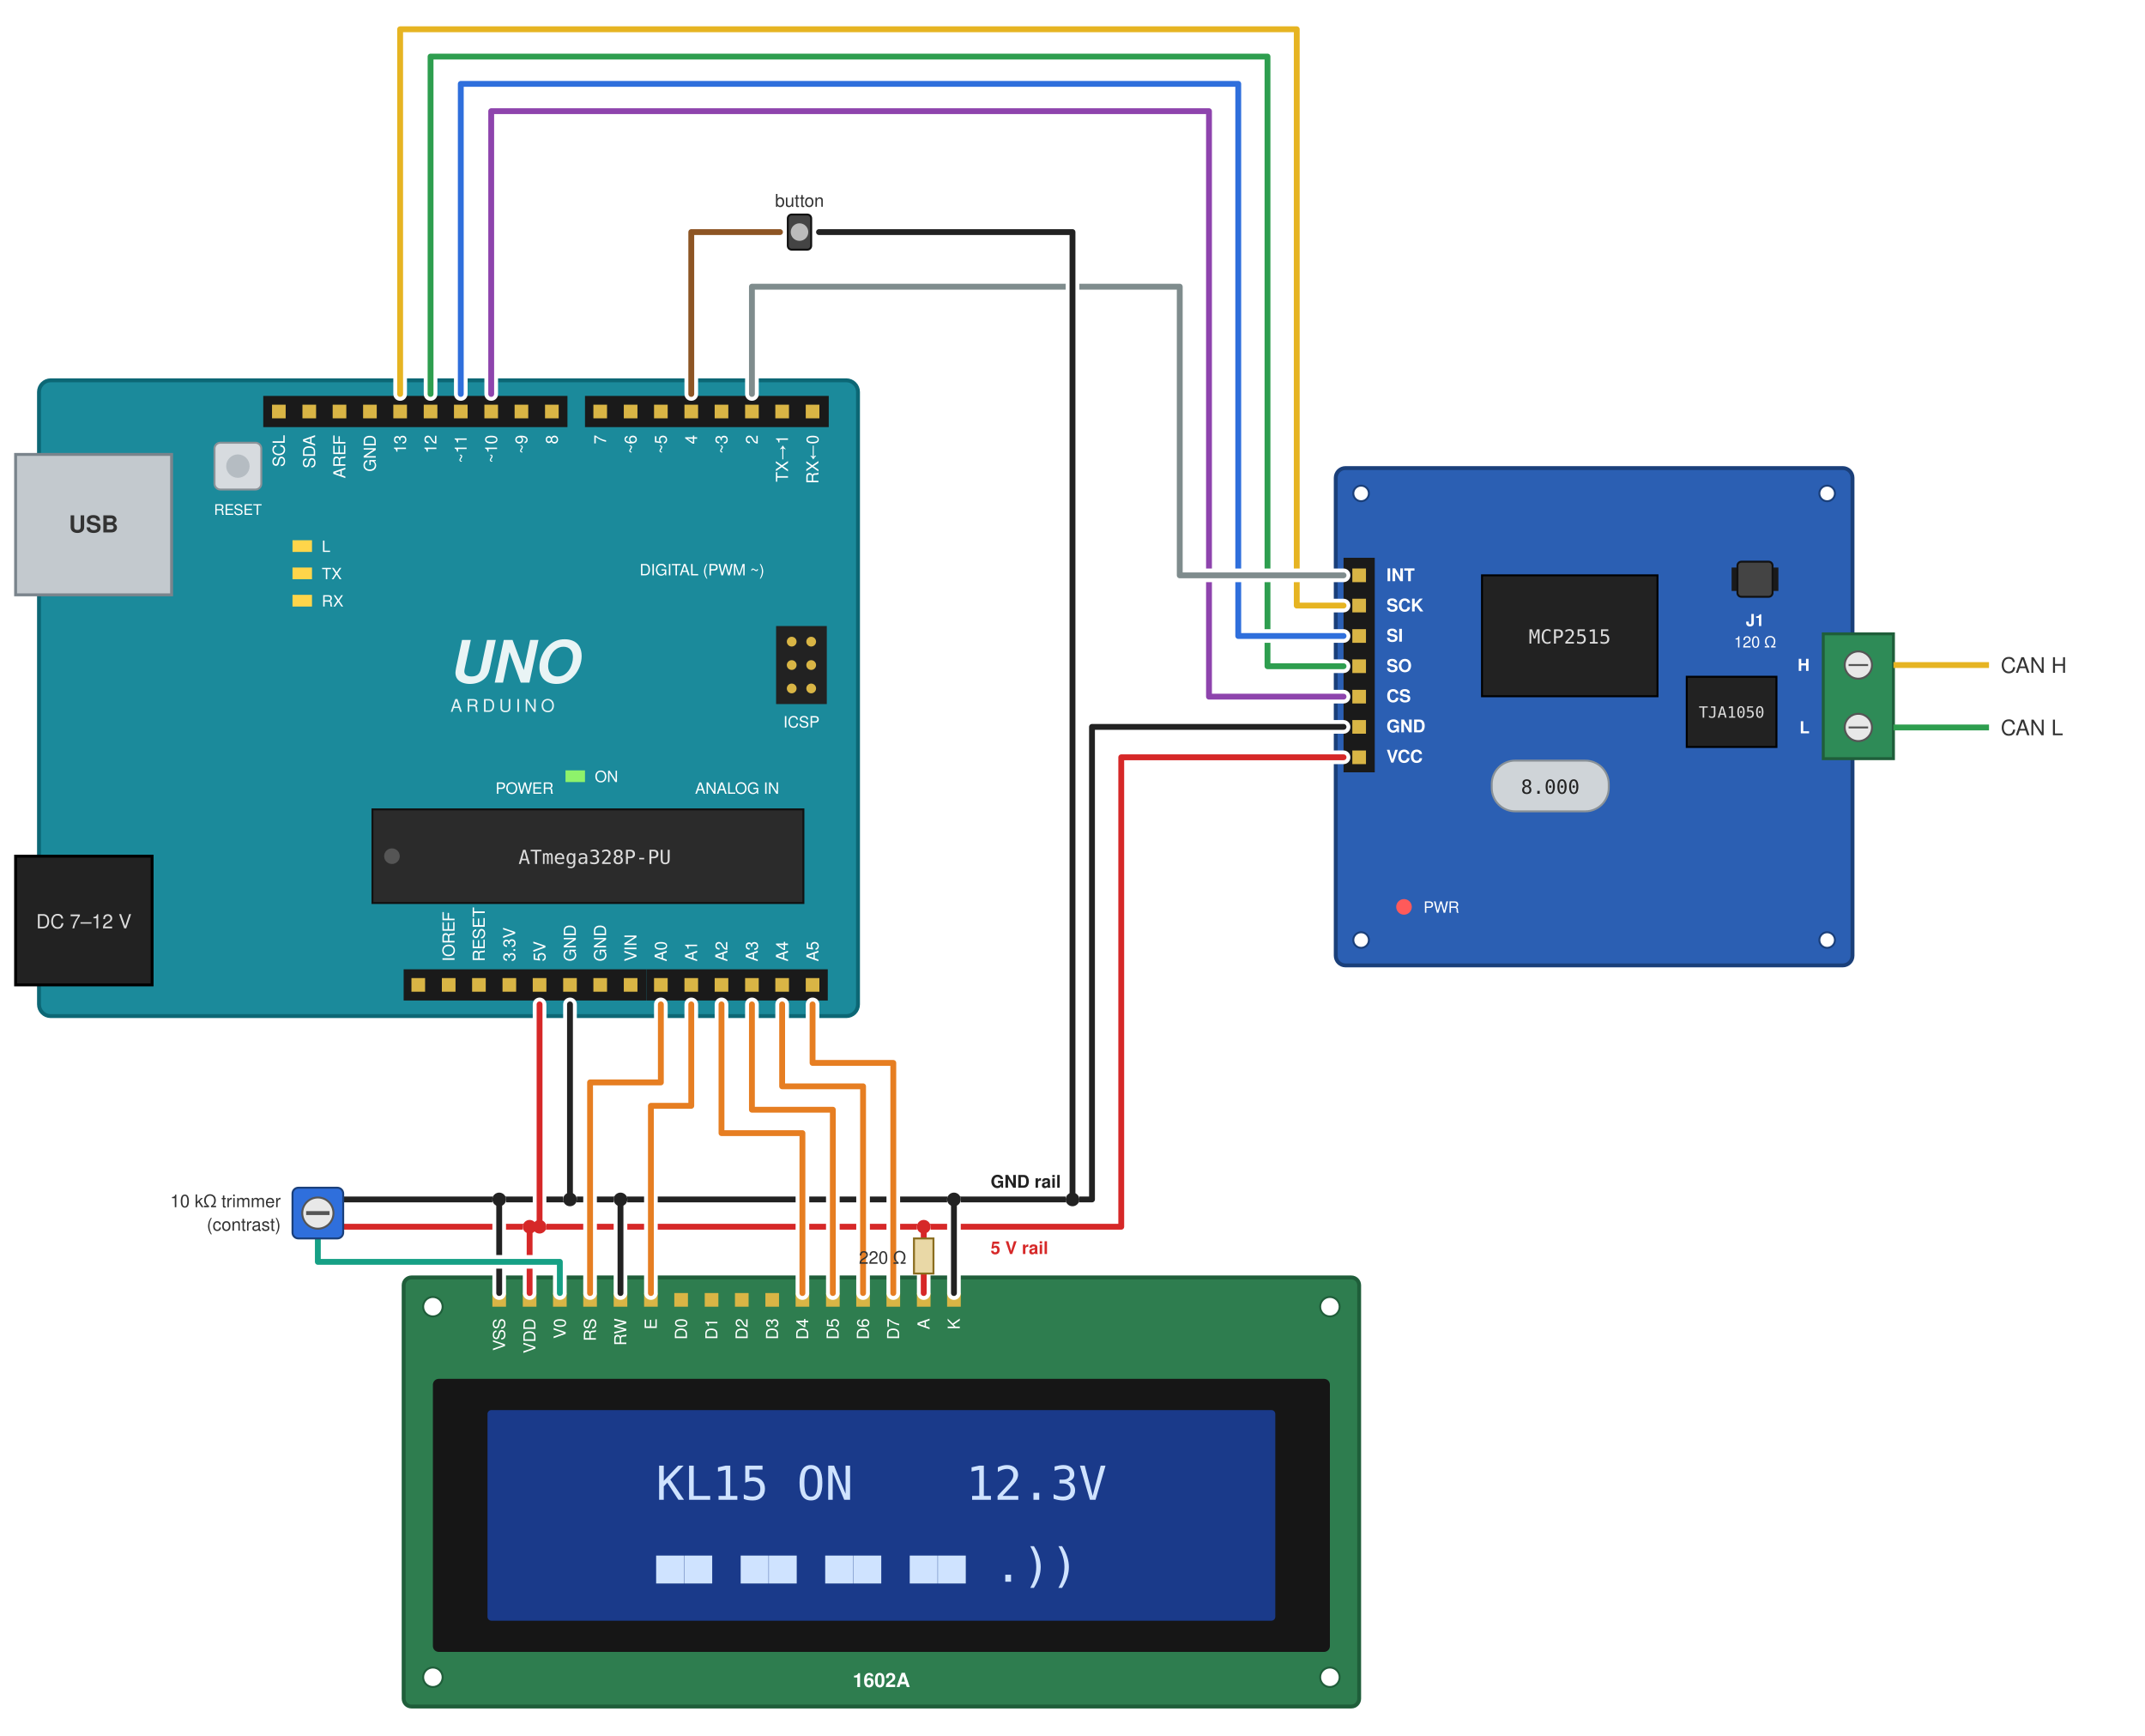
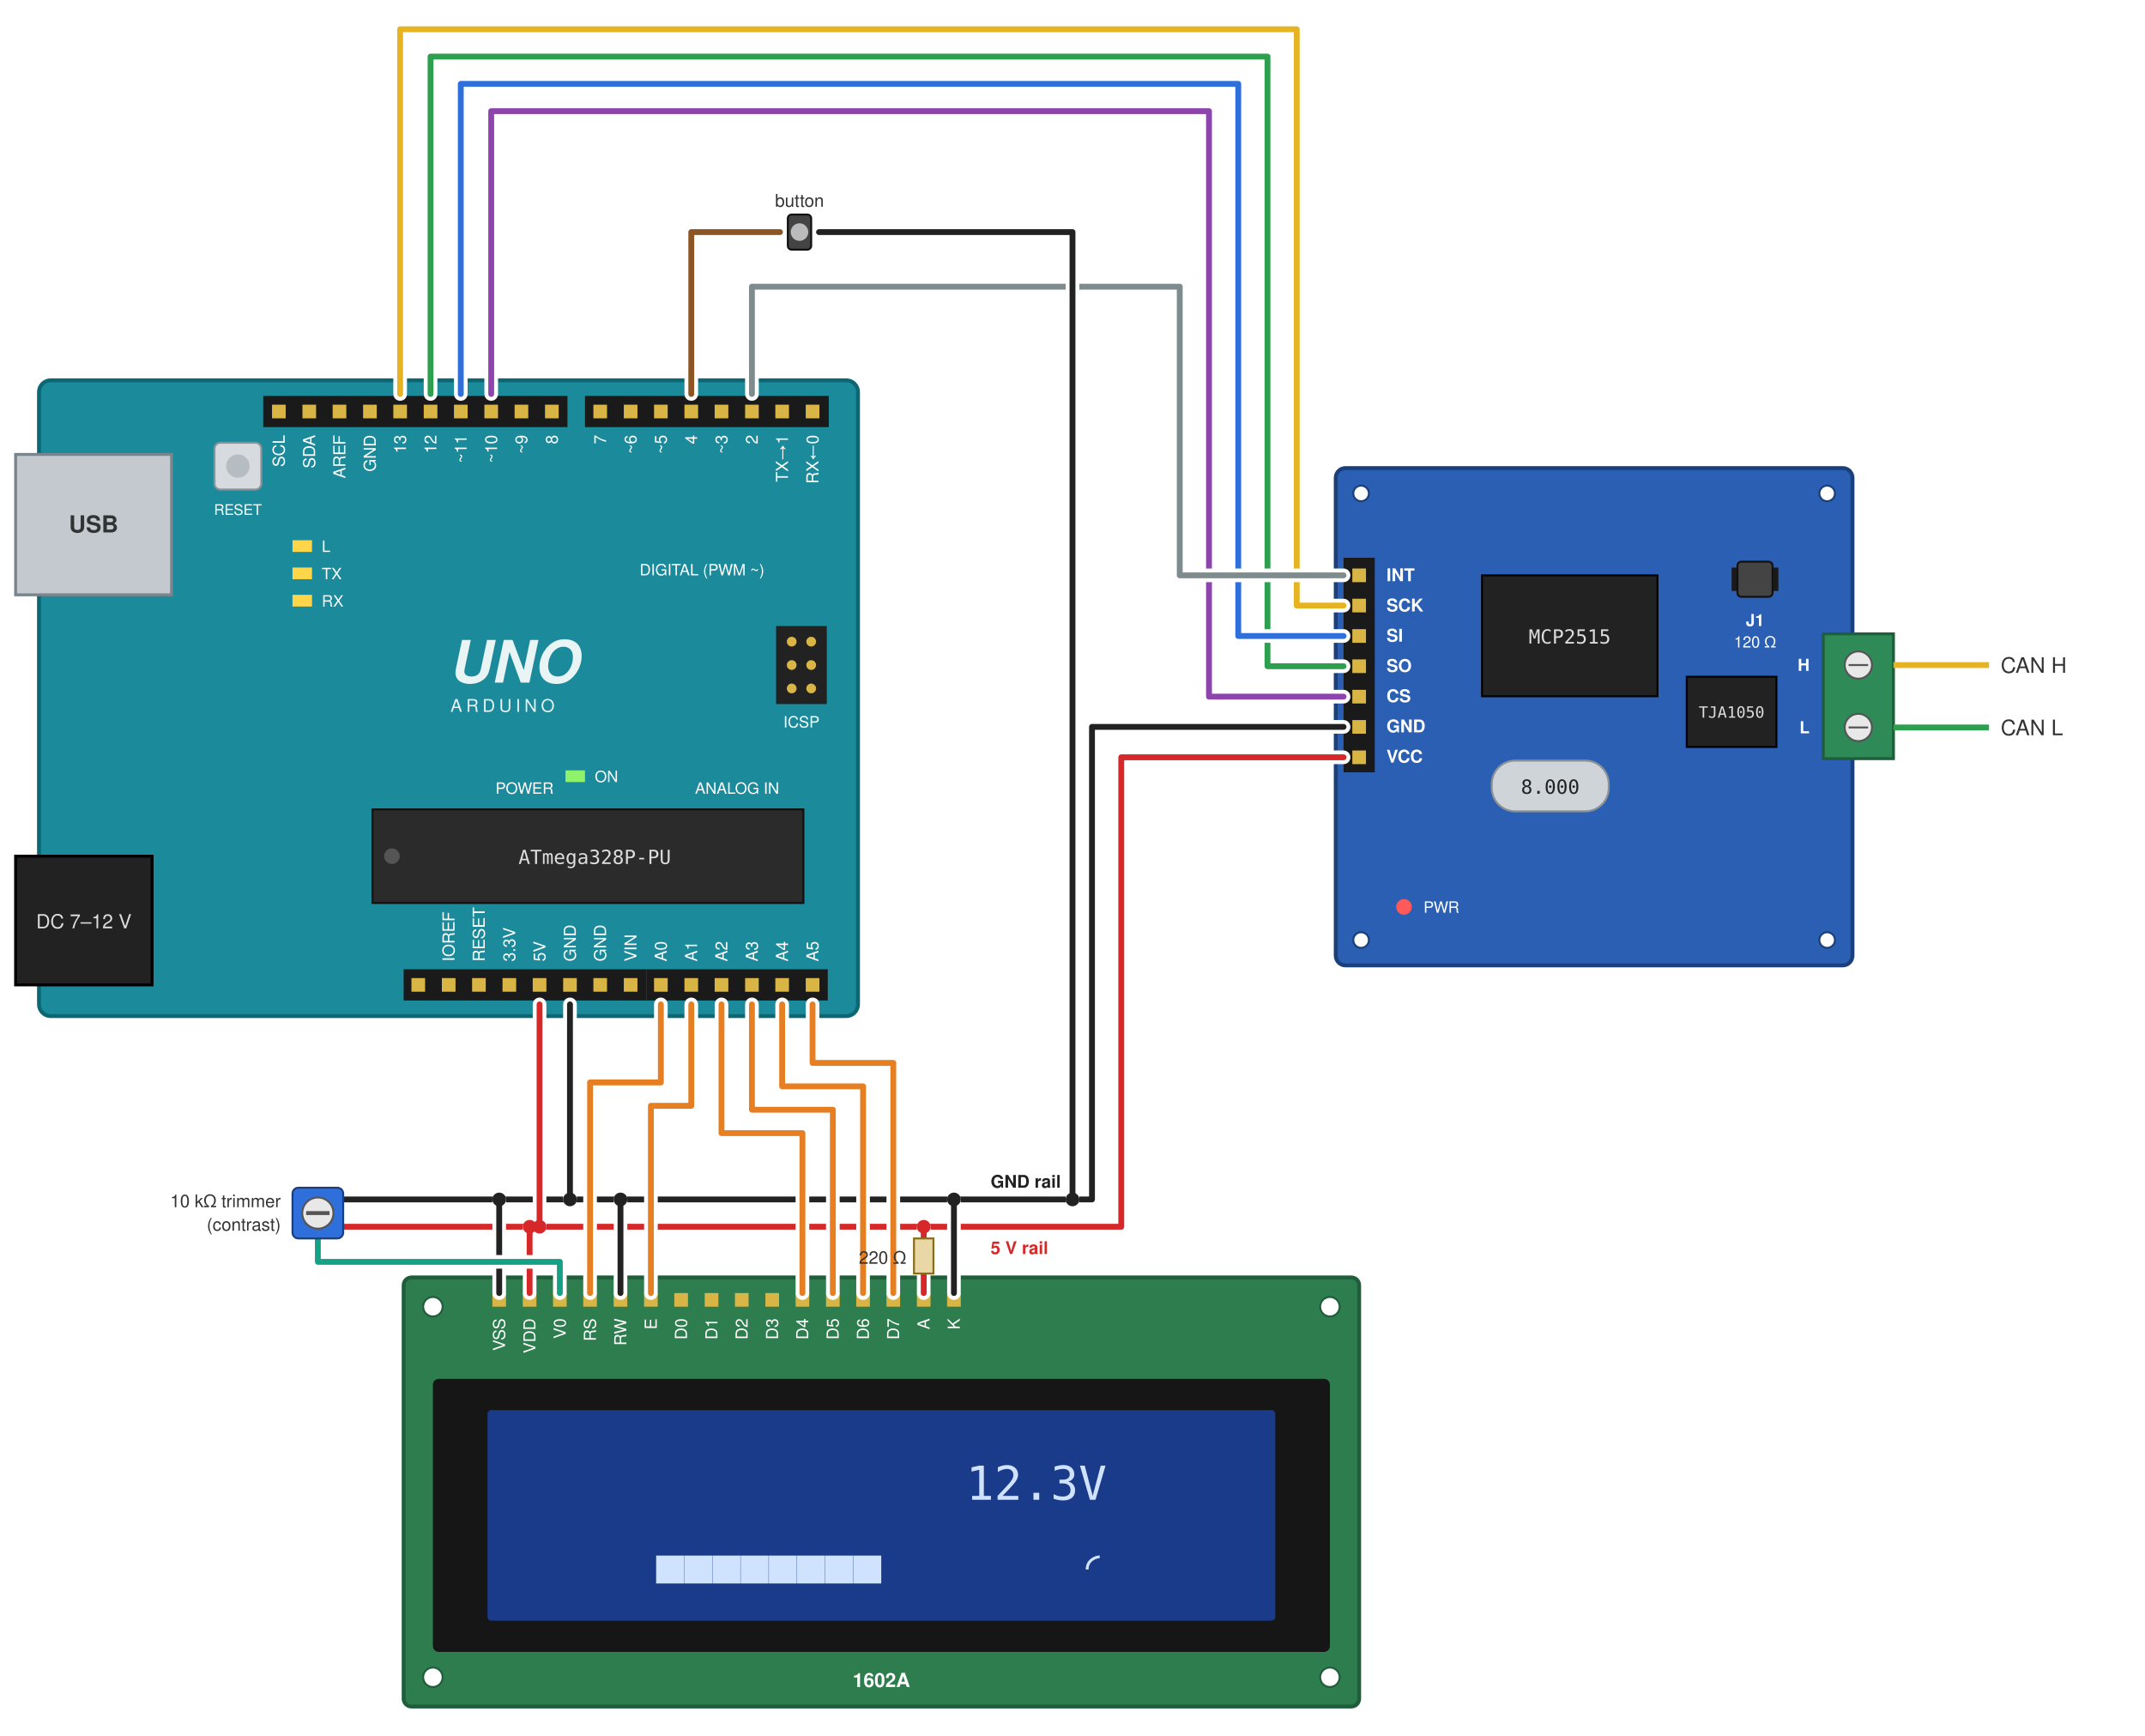
<svg xmlns="http://www.w3.org/2000/svg" viewBox="40 45 1100 890" width="1100" height="890" font-family="Helvetica, Arial, sans-serif">
  <rect width="1180" height="1060" fill="#ffffff" />
  <g id="uno">
    <rect x="60" y="240" width="420" height="326" rx="6" fill="#1b8a9b" stroke="#0c6775" stroke-width="2" />
    <rect x="48" y="278" width="80" height="72" fill="#c3c9ce" stroke="#7a848c" stroke-width="1.5" />
    <text x="88" y="318" font-size="12" font-weight="bold" text-anchor="middle" fill="#333">USB</text>
    <rect x="48" y="484" width="70" height="66" fill="#222" stroke="#000" stroke-width="1.5" />
    <text x="83" y="521" font-size="10" text-anchor="middle" fill="#ddd">DC 7–12 V</text>
    <rect x="150" y="272" width="24" height="24" rx="3" fill="#d7dbdf" stroke="#8a9298" />
    <circle cx="162" cy="284" r="6" fill="#b5bcc2" />
    <text x="162" y="309" font-size="7.5" text-anchor="middle" fill="#fff">RESET</text>
    <rect x="190" y="322" width="10" height="6" fill="#ffd54a" />
    <text x="205" y="328" font-size="8" fill="#fff">L</text>
    <rect x="190" y="336" width="10" height="6" fill="#ffd54a" />
    <text x="205" y="342" font-size="8" fill="#fff">TX</text>
    <rect x="190" y="350" width="10" height="6" fill="#ffd54a" />
    <text x="205" y="356" font-size="8" fill="#fff">RX</text>
    <rect x="330" y="440" width="10" height="6" fill="#8ef26b" />
    <text x="345" y="446" font-size="8" fill="#fff">ON</text>
    <text x="270" y="395" font-size="30" font-style="italic" font-weight="bold" fill="#fff" opacity="0.9">UNO</text>
    <text x="271" y="410" font-size="9" fill="#fff" opacity="0.9" letter-spacing="2">ARDUINO</text>
    <rect x="231" y="460" width="221" height="48" fill="#2b2b2b" stroke="#111" />
    <circle cx="241" cy="484" r="4" fill="#555" />
    <text x="345" y="488" font-size="10" font-family="monospace" text-anchor="middle" fill="#ddd">ATmega328P-PU</text>
    <rect x="438" y="366" width="26" height="40" fill="#222" />
    <g fill="#d9b545">
      <circle cx="446" cy="374" r="2.5" />
      <circle cx="456" cy="374" r="2.5" />
      <circle cx="446" cy="386" r="2.5" />
      <circle cx="456" cy="386" r="2.5" />
      <circle cx="446" cy="398" r="2.5" />
      <circle cx="456" cy="398" r="2.5" />
    </g>
    <text x="451" y="418" font-size="8" text-anchor="middle" fill="#fff">ICSP</text>
    <text x="400" y="340" font-size="8" fill="#fff" text-anchor="middle">DIGITAL (PWM ~)</text>
    <text x="309" y="452" font-size="8" fill="#fff" text-anchor="middle">POWER</text>
    <text x="418" y="452" font-size="8" fill="#fff" text-anchor="middle">ANALOG IN</text>
    <rect x="175" y="248" width="156" height="16" fill="#1a1a1a" />
    <rect x="340" y="248" width="125" height="16" fill="#1a1a1a" />
    <g fill="#d9b545">
      <rect x="179.5" y="252.5" width="7" height="7" />
      <rect x="195.1" y="252.5" width="7" height="7" />
      <rect x="210.6" y="252.5" width="7" height="7" />
      <rect x="226.2" y="252.5" width="7" height="7" />
      <rect x="241.7" y="252.5" width="7" height="7" />
      <rect x="257.3" y="252.5" width="7" height="7" />
      <rect x="272.8" y="252.5" width="7" height="7" />
      <rect x="288.4" y="252.5" width="7" height="7" />
      <rect x="303.9" y="252.5" width="7" height="7" />
      <rect x="319.5" y="252.5" width="7" height="7" />
      <rect x="344.3" y="252.5" width="7" height="7" />
      <rect x="359.9" y="252.5" width="7" height="7" />
      <rect x="375.4" y="252.5" width="7" height="7" />
      <rect x="391" y="252.5" width="7" height="7" />
      <rect x="406.5" y="252.5" width="7" height="7" />
      <rect x="422.1" y="252.5" width="7" height="7" />
      <rect x="437.6" y="252.5" width="7" height="7" />
      <rect x="453.2" y="252.5" width="7" height="7" />
    </g>
    <g font-size="8.5" fill="#fff" text-anchor="end">
      <text transform="translate(186,268) rotate(-90)">SCL</text>
      <text transform="translate(201.6,268) rotate(-90)">SDA</text>
      <text transform="translate(217.1,268) rotate(-90)">AREF</text>
      <text transform="translate(232.7,268) rotate(-90)">GND</text>
      <text transform="translate(248.2,268) rotate(-90)">13</text>
      <text transform="translate(263.8,268) rotate(-90)">12</text>
      <text transform="translate(279.3,268) rotate(-90)">~11</text>
      <text transform="translate(294.9,268) rotate(-90)">~10</text>
      <text transform="translate(310.4,268) rotate(-90)">~9</text>
      <text transform="translate(326,268) rotate(-90)">8</text>
      <text transform="translate(350.8,268) rotate(-90)">7</text>
      <text transform="translate(366.4,268) rotate(-90)">~6</text>
      <text transform="translate(381.9,268) rotate(-90)">~5</text>
      <text transform="translate(397.5,268) rotate(-90)">4</text>
      <text transform="translate(413,268) rotate(-90)">~3</text>
      <text transform="translate(428.6,268) rotate(-90)">2</text>
      <text transform="translate(444.1,268) rotate(-90)">TX→1</text>
      <text transform="translate(459.7,268) rotate(-90)">RX←0</text>
    </g>
    <rect x="247" y="542" width="124.5" height="16" fill="#1a1a1a" />
    <rect x="371.5" y="542" width="93" height="16" fill="#1a1a1a" />
    <g fill="#d9b545">
      <rect x="251" y="546.5" width="7" height="7" />
      <rect x="266.6" y="546.5" width="7" height="7" />
      <rect x="282.1" y="546.5" width="7" height="7" />
      <rect x="297.7" y="546.5" width="7" height="7" />
      <rect x="313.2" y="546.5" width="7" height="7" />
      <rect x="328.8" y="546.5" width="7" height="7" />
      <rect x="344.3" y="546.5" width="7" height="7" />
      <rect x="359.9" y="546.5" width="7" height="7" />
      <rect x="375.4" y="546.5" width="7" height="7" />
      <rect x="391" y="546.5" width="7" height="7" />
      <rect x="406.5" y="546.5" width="7" height="7" />
      <rect x="422.1" y="546.5" width="7" height="7" />
      <rect x="437.6" y="546.5" width="7" height="7" />
      <rect x="453.2" y="546.5" width="7" height="7" />
    </g>
    <g font-size="8.5" fill="#fff">
      <text transform="translate(273.1,538) rotate(-90)">IOREF</text>
      <text transform="translate(288.6,538) rotate(-90)">RESET</text>
      <text transform="translate(304.2,538) rotate(-90)">3.3V</text>
      <text transform="translate(319.7,538) rotate(-90)">5V</text>
      <text transform="translate(335.3,538) rotate(-90)">GND</text>
      <text transform="translate(350.8,538) rotate(-90)">GND</text>
      <text transform="translate(366.4,538) rotate(-90)">VIN</text>
      <text transform="translate(381.9,538) rotate(-90)">A0</text>
      <text transform="translate(397.5,538) rotate(-90)">A1</text>
      <text transform="translate(413,538) rotate(-90)">A2</text>
      <text transform="translate(428.6,538) rotate(-90)">A3</text>
      <text transform="translate(444.1,538) rotate(-90)">A4</text>
      <text transform="translate(459.7,538) rotate(-90)">A5</text>
    </g>
  </g>
  <g id="mcp2515">
    <rect x="725" y="285" width="265" height="255" rx="5" fill="#2b5fb3" stroke="#1a3f7a" stroke-width="2" />
    <g fill="#fff" stroke="#1a3f7a">
      <circle cx="738" cy="298" r="4" />
      <circle cx="977" cy="298" r="4" />
      <circle cx="738" cy="527" r="4" />
      <circle cx="977" cy="527" r="4" />
    </g>
    <rect x="729" y="331" width="16" height="110" fill="#1a1a1a" />
    <g fill="#d9b545">
      <rect x="733.5" y="336.5" width="7" height="7" />
      <rect x="733.5" y="352" width="7" height="7" />
      <rect x="733.5" y="367.6" width="7" height="7" />
      <rect x="733.5" y="383.1" width="7" height="7" />
      <rect x="733.5" y="398.7" width="7" height="7" />
      <rect x="733.5" y="414.2" width="7" height="7" />
      <rect x="733.5" y="429.8" width="7" height="7" />
    </g>
    <g font-size="9" font-weight="bold" fill="#fff">
      <text x="751" y="343">INT</text>
      <text x="751" y="358.5">SCK</text>
      <text x="751" y="374">SI</text>
      <text x="751" y="389.5">SO</text>
      <text x="751" y="405">CS</text>
      <text x="751" y="420.5">GND</text>
      <text x="751" y="436">VCC</text>
    </g>
    <rect x="800" y="340" width="90" height="62" fill="#222" stroke="#000" />
    <text x="845" y="375" font-size="10" font-family="monospace" fill="#ddd" text-anchor="middle">MCP2515</text>
    <rect x="905" y="392" width="46" height="36" fill="#222" stroke="#000" />
    <text x="928" y="413" font-size="8" font-family="monospace" fill="#ddd" text-anchor="middle">TJA1050</text>
    <rect x="805" y="435" width="60" height="26" rx="12" fill="#cfd4d8" stroke="#8a9298" />
    <text x="835" y="452" font-size="10" font-family="monospace" fill="#222" text-anchor="middle">8.000</text>
    <rect x="928" y="336" width="24" height="12" fill="#1a1a1a" />
    <rect x="931" y="333" width="18" height="18" rx="2" fill="#444" stroke="#111" />
    <text x="940" y="366" font-size="8.5" font-weight="bold" fill="#fff" text-anchor="middle">J1</text>
    <text x="940" y="377" font-size="8" fill="#fff" text-anchor="middle">120 Ω</text>
    <rect x="975" y="370" width="36" height="64" fill="#2e8b57" stroke="#1f5e3a" stroke-width="1.5" />
    <circle cx="993" cy="386" r="7" fill="#e8e8e8" stroke="#555" />
    <line x1="988" y1="386" x2="998" y2="386" stroke="#555" />
    <circle cx="993" cy="418" r="7" fill="#e8e8e8" stroke="#555" />
    <line x1="988" y1="418" x2="998" y2="418" stroke="#555" />
    <text x="968" y="389" font-size="8.5" font-weight="bold" fill="#fff" text-anchor="end">H</text>
    <text x="968" y="421" font-size="8.5" font-weight="bold" fill="#fff" text-anchor="end">L</text>
    <circle cx="760" cy="510" r="4" fill="#ff5a5a" />
    <text x="770" y="513" font-size="8" fill="#fff">PWR</text>
  </g>
  <path d="M1011,386 H1060" stroke="#e6b422" stroke-width="3" fill="none" />
  <text x="1066" y="390" font-size="11" fill="#333">CAN H</text>
  <path d="M1011,418 H1060" stroke="#2e9e4f" stroke-width="3" fill="none" />
  <text x="1066" y="422" font-size="11" fill="#333">CAN L</text>
  <g id="lcd">
    <rect x="247" y="700" width="490" height="220" rx="4" fill="#2e7d4f" stroke="#1f5e3a" stroke-width="2" />
    <g fill="#fff" stroke="#1f5e3a">
      <circle cx="262" cy="715" r="5" />
      <circle cx="722" cy="715" r="5" />
      <circle cx="262" cy="905" r="5" />
      <circle cx="722" cy="905" r="5" />
    </g>
    <g fill="#d9b545">
      <rect x="292.5" y="708" width="7" height="7" />
      <rect x="308.1" y="708" width="7" height="7" />
      <rect x="323.6" y="708" width="7" height="7" />
      <rect x="339.1" y="708" width="7" height="7" />
      <rect x="354.7" y="708" width="7" height="7" />
      <rect x="370.3" y="708" width="7" height="7" />
      <rect x="385.8" y="708" width="7" height="7" />
      <rect x="401.4" y="708" width="7" height="7" />
      <rect x="416.9" y="708" width="7" height="7" />
      <rect x="432.5" y="708" width="7" height="7" />
      <rect x="448.0" y="708" width="7" height="7" />
      <rect x="463.6" y="708" width="7" height="7" />
      <rect x="479.1" y="708" width="7" height="7" />
      <rect x="494.6" y="708" width="7" height="7" />
      <rect x="510.2" y="708" width="7" height="7" />
      <rect x="525.7" y="708" width="7" height="7" />
    </g>
    <g font-size="8.5" fill="#fff" text-anchor="end">
      <text transform="translate(299.0,721) rotate(-90)">VSS</text>
      <text transform="translate(314.6,721) rotate(-90)">VDD</text>
      <text transform="translate(330.1,721) rotate(-90)">V0</text>
      <text transform="translate(345.6,721) rotate(-90)">RS</text>
      <text transform="translate(361.2,721) rotate(-90)">RW</text>
      <text transform="translate(376.8,721) rotate(-90)">E</text>
      <text transform="translate(392.3,721) rotate(-90)">D0</text>
      <text transform="translate(407.9,721) rotate(-90)">D1</text>
      <text transform="translate(423.4,721) rotate(-90)">D2</text>
      <text transform="translate(439.0,721) rotate(-90)">D3</text>
      <text transform="translate(454.5,721) rotate(-90)">D4</text>
      <text transform="translate(470.1,721) rotate(-90)">D5</text>
      <text transform="translate(485.6,721) rotate(-90)">D6</text>
      <text transform="translate(501.1,721) rotate(-90)">D7</text>
      <text transform="translate(516.7,721) rotate(-90)">A</text>
      <text transform="translate(532.2,721) rotate(-90)">K</text>
    </g>
    <rect x="262" y="752" width="460" height="140" rx="3" fill="#161616" />
    <rect x="290" y="768" width="404" height="108" rx="2" fill="#1a3a8a" />
-     <text x="492" y="814" font-size="24" font-family="monospace" fill="#cfe3ff" text-anchor="middle" xml:space="preserve">KL15 ON    12.3V</text>
-     <text x="492" y="856" font-size="24" font-family="monospace" fill="#cfe3ff" text-anchor="middle" xml:space="preserve">■■ ■■ ■■ ■■ .)) </text>
+     <text x="492" y="814" font-size="24" font-family="monospace" fill="#cfe3ff" text-anchor="middle" xml:space="preserve">           12.3V</text>
+     <text x="492" y="856" font-size="24" font-family="monospace" fill="#cfe3ff" text-anchor="middle" xml:space="preserve">■■■■■■■■       ◜</text>
    <text x="492" y="910" font-size="10" font-weight="bold" fill="#fff" text-anchor="middle">1602A</text>
  </g>
  <g fill="none" stroke-linejoin="round" stroke-linecap="round">
    <path d="M216,660 H600 V417.7 H729" stroke="#fff" stroke-width="7" />
    <path d="M216,660 H600 V417.7 H729" stroke="#222" stroke-width="3" />
    <path d="M216,674 H615 V433.3 H729" stroke="#fff" stroke-width="7" />
    <path d="M216,674 H615 V433.3 H729" stroke="#d62828" stroke-width="3" />
    <path d="M245.2,247 V60 H705 V355.5 H729" stroke="#fff" stroke-width="7" />
    <path d="M245.2,247 V60 H705 V355.5 H729" stroke="#e6b422" stroke-width="3" />
    <path d="M260.8,247 V74 H690 V386.6 H729" stroke="#fff" stroke-width="7" />
    <path d="M260.8,247 V74 H690 V386.6 H729" stroke="#2e9e4f" stroke-width="3" />
    <path d="M276.3,247 V88 H675 V371.1 H729" stroke="#fff" stroke-width="7" />
    <path d="M276.3,247 V88 H675 V371.1 H729" stroke="#2f6fdc" stroke-width="3" />
    <path d="M291.9,247 V102 H660 V402.2 H729" stroke="#fff" stroke-width="7" />
    <path d="M291.9,247 V102 H660 V402.2 H729" stroke="#8e44ad" stroke-width="3" />
    <path d="M425.6,247 V192 H645 V340 H729" stroke="#fff" stroke-width="7" />
    <path d="M425.6,247 V192 H645 V340 H729" stroke="#7f8c8d" stroke-width="3" />
    <path d="M394.5,247 V164 H440" stroke="#fff" stroke-width="7" />
    <path d="M394.5,247 V164 H440" stroke="#8d5524" stroke-width="3" />
    <path d="M460,164 H590 V660" stroke="#fff" stroke-width="7" />
    <path d="M460,164 H590 V660" stroke="#222" stroke-width="3" />
    <path d="M332.3,560 V660" stroke="#fff" stroke-width="7" />
    <path d="M332.3,560 V660" stroke="#222" stroke-width="3" />
    <path d="M316.7,560 V674" stroke="#fff" stroke-width="7" />
    <path d="M316.7,560 V674" stroke="#d62828" stroke-width="3" />
    <path d="M296.0,660 V708" stroke="#fff" stroke-width="7" />
    <path d="M296.0,660 V708" stroke="#222" stroke-width="3" />
    <path d="M358.2,660 V708" stroke="#fff" stroke-width="7" />
    <path d="M358.2,660 V708" stroke="#222" stroke-width="3" />
    <path d="M529.2,660 V708" stroke="#fff" stroke-width="7" />
    <path d="M529.2,660 V708" stroke="#222" stroke-width="3" />
    <path d="M311.6,674 V708" stroke="#fff" stroke-width="7" />
    <path d="M311.6,674 V708" stroke="#d62828" stroke-width="3" />
    <path d="M513.7,674 V680 M513.7,698 V708" stroke="#fff" stroke-width="7" />
    <path d="M513.7,674 V680 M513.7,698 V708" stroke="#d62828" stroke-width="3" />
    <path d="M203,680 V692 H327.1 V708" stroke="#fff" stroke-width="7" />
    <path d="M203,680 V692 H327.1 V708" stroke="#16a085" stroke-width="3" />
    <path d="M378.9,560 V600 H342.6 V708" stroke="#fff" stroke-width="7" />
    <path d="M378.9,560 V600 H342.6 V708" stroke="#e67e22" stroke-width="3" />
    <path d="M394.5,560 V612 H373.8 V708" stroke="#fff" stroke-width="7" />
    <path d="M394.5,560 V612 H373.8 V708" stroke="#e67e22" stroke-width="3" />
    <path d="M456.7,560 V590 H498.1 V708" stroke="#fff" stroke-width="7" />
    <path d="M456.7,560 V590 H498.1 V708" stroke="#e67e22" stroke-width="3" />
    <path d="M441.1,560 V602 H482.6 V708" stroke="#fff" stroke-width="7" />
    <path d="M441.1,560 V602 H482.6 V708" stroke="#e67e22" stroke-width="3" />
    <path d="M425.6,560 V614 H467.1 V708" stroke="#fff" stroke-width="7" />
    <path d="M425.6,560 V614 H467.1 V708" stroke="#e67e22" stroke-width="3" />
    <path d="M410,560 V626 H451.5 V708" stroke="#fff" stroke-width="7" />
    <path d="M410,560 V626 H451.5 V708" stroke="#e67e22" stroke-width="3" />
  </g>
  <circle cx="590" cy="660" r="3.5" fill="#222" />
  <circle cx="332.3" cy="660" r="3.5" fill="#222" />
  <circle cx="296.0" cy="660" r="3.5" fill="#222" />
  <circle cx="358.2" cy="660" r="3.5" fill="#222" />
  <circle cx="529.2" cy="660" r="3.5" fill="#222" />
  <circle cx="316.7" cy="674" r="3.5" fill="#d62828" />
  <circle cx="311.6" cy="674" r="3.5" fill="#d62828" />
  <circle cx="513.7" cy="674" r="3.5" fill="#d62828" />
  <rect x="444" y="155" width="12" height="18" rx="2" fill="#444" stroke="#111" />
  <circle cx="450" cy="164" r="4.5" fill="#bbb" />
  <text x="450" y="151" font-size="9" fill="#333" text-anchor="middle">button</text>
  <rect x="508.7" y="680" width="10" height="18" fill="#e9d8a6" stroke="#8a6d1f" />
  <text x="504.7" y="693" font-size="9" fill="#333" text-anchor="end">220 Ω</text>
  <rect x="190" y="654" width="26" height="26" rx="3" fill="#2f6fdc" stroke="#1a3f7a" />
  <circle cx="203" cy="667" r="8" fill="#e8e8e8" stroke="#555" />
  <line x1="197" y1="667" x2="209" y2="667" stroke="#555" stroke-width="2" />
  <text x="184" y="664" font-size="9" fill="#333" text-anchor="end">10 kΩ trimmer</text>
  <text x="184" y="676" font-size="9" fill="#333" text-anchor="end">(contrast)</text>
  <text x="548" y="654" font-size="9" font-weight="bold" fill="#222">GND rail</text>
  <text x="548" y="688" font-size="9" font-weight="bold" fill="#d62828">5 V rail</text>
</svg>
